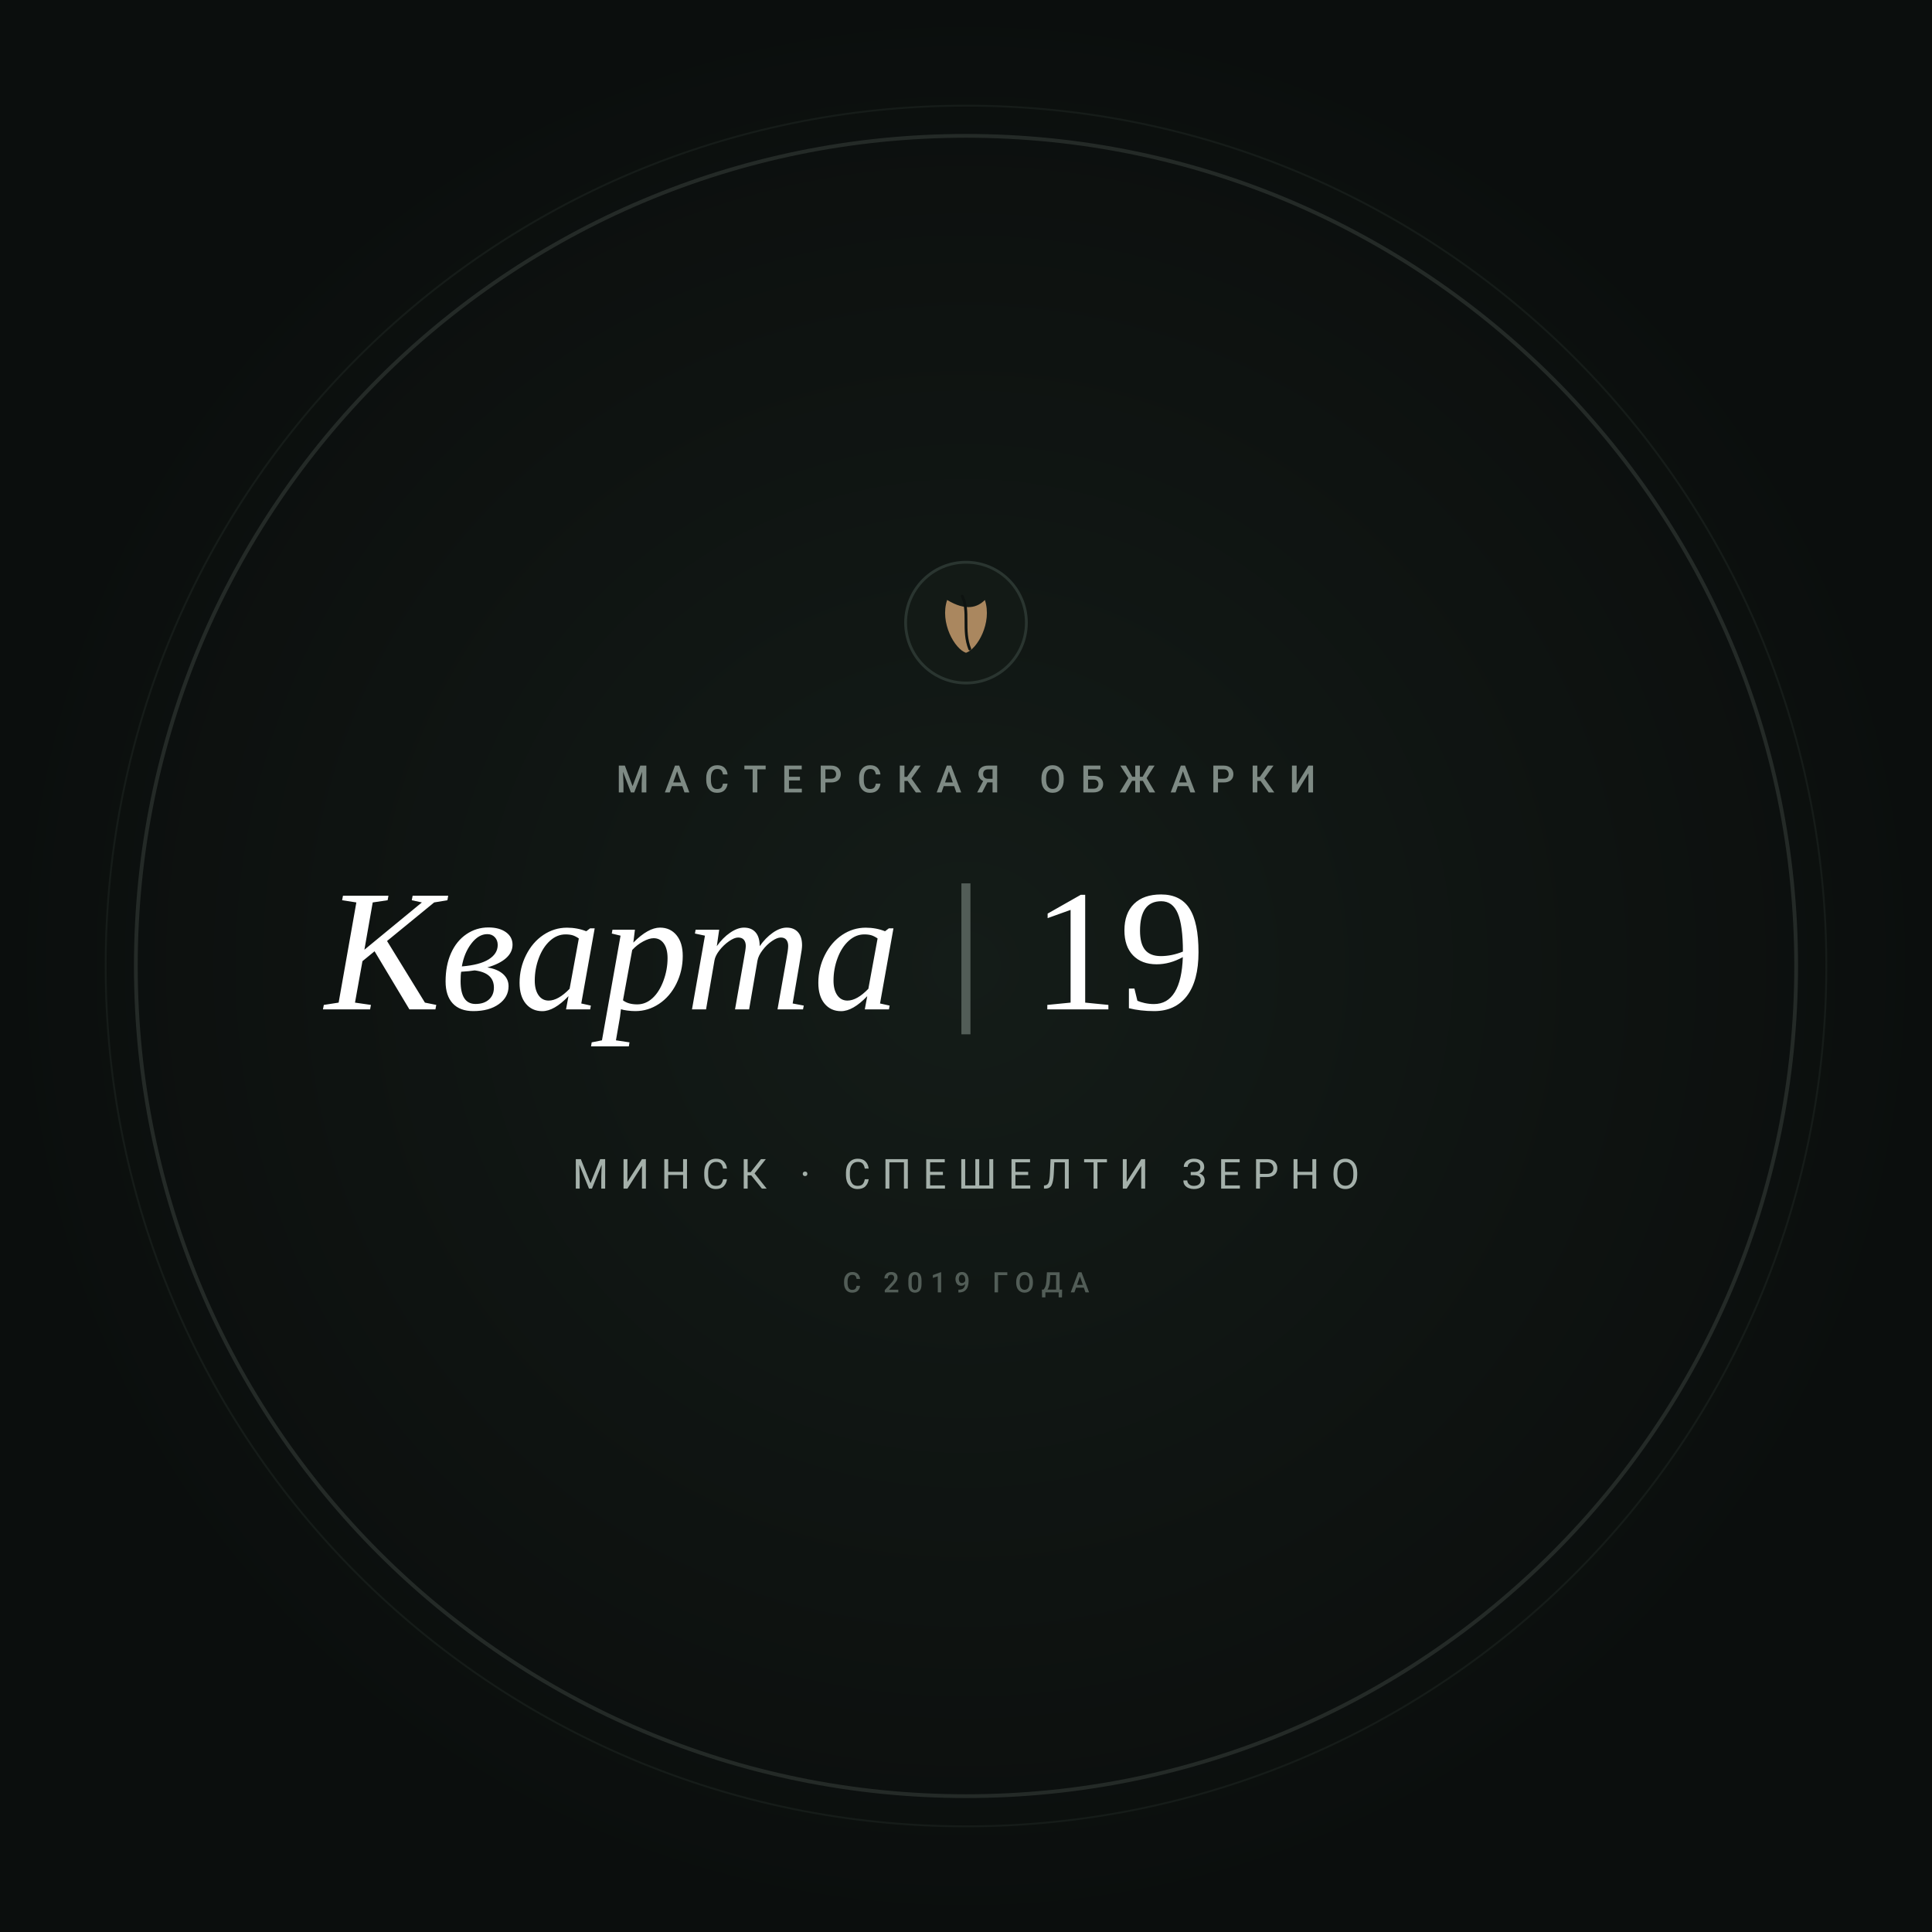
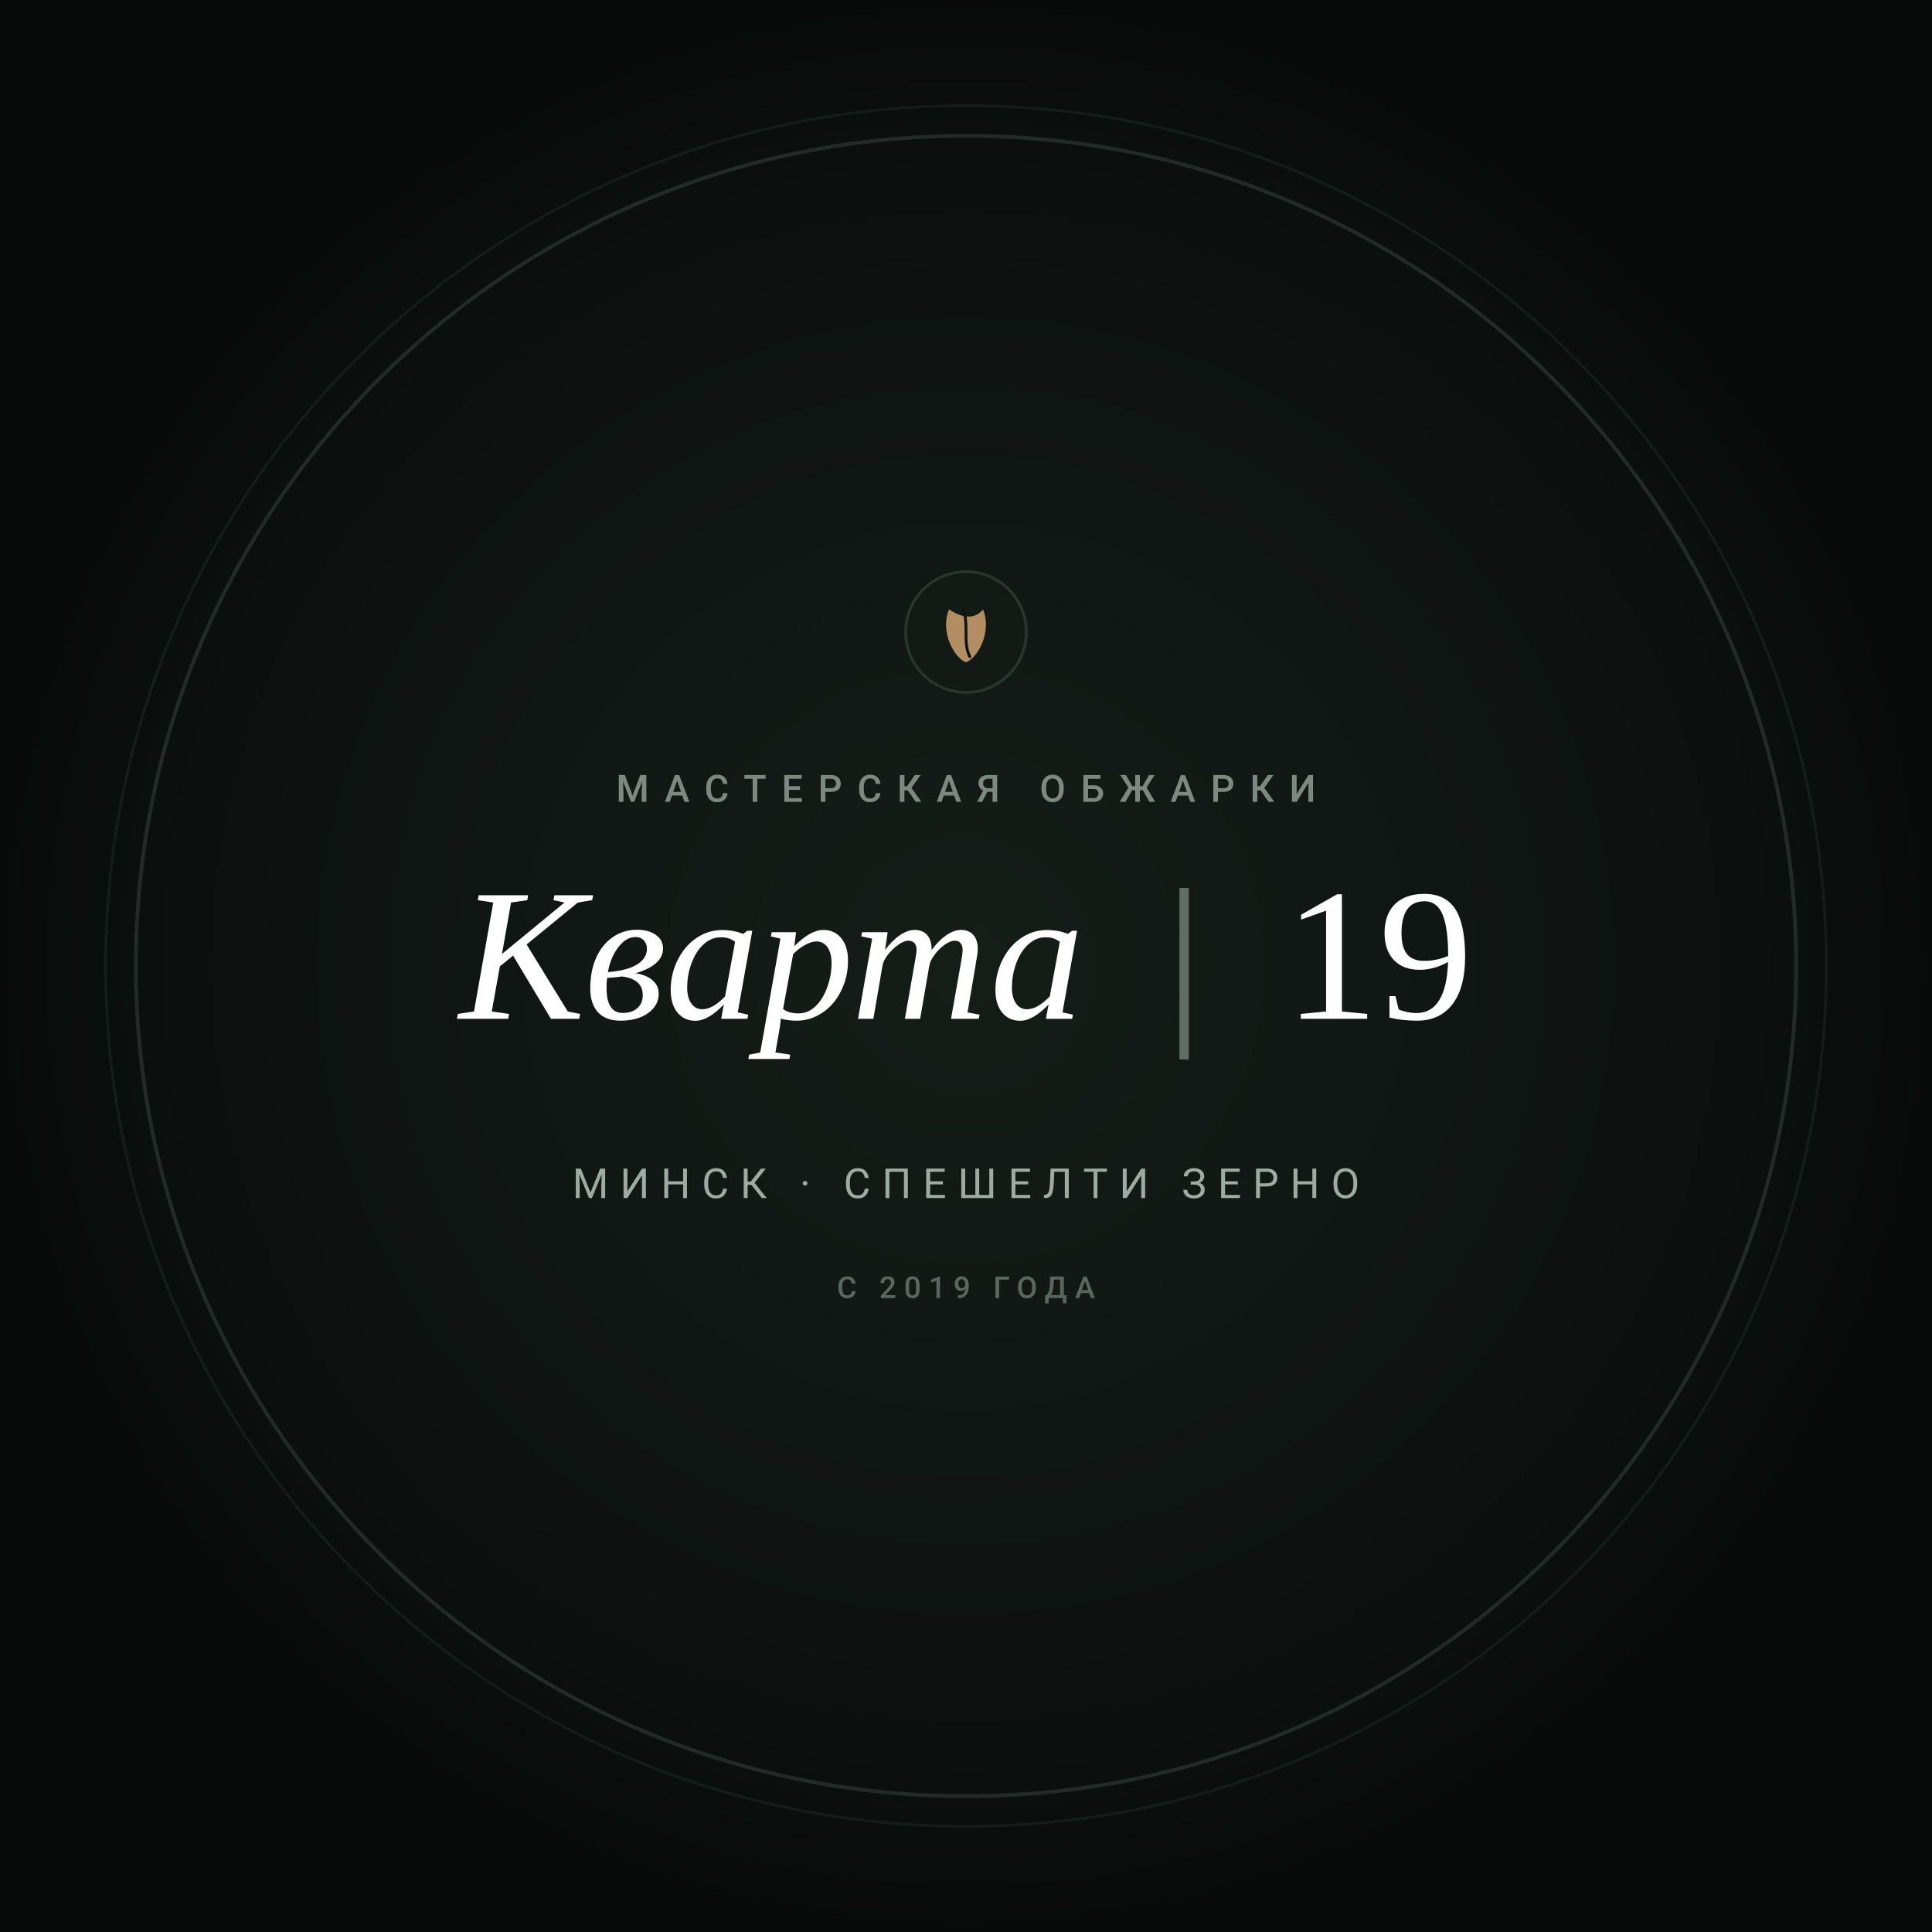
<svg xmlns="http://www.w3.org/2000/svg" width="1024" height="1024" viewBox="0 0 1024 1024">
  <defs>
    <radialGradient id="bgGlow" cx="50%" cy="50%" r="50%">
-       <stop offset="0%" stop-color="#141c18" />
-       <stop offset="100%" stop-color="#0b0e0d" />
+       <stop offset="0%" stop-color="#151d19" />
+       <stop offset="70%" stop-color="#0e1311" />
+       <stop offset="100%" stop-color="#080b0a" />
    </radialGradient>
  </defs>
  <rect width="1024" height="1024" fill="url(#bgGlow)" />
  <circle cx="512" cy="512" r="440" fill="none" stroke="#242a27" stroke-width="2" />
-   <circle cx="512" cy="512" r="456" fill="none" stroke="#161c19" stroke-width="1" />
-   <g transform="translate(512, 330)">
+   <circle cx="512" cy="512" r="456" fill="none" stroke="#161c19" stroke-width="1.5" />
+   <g transform="translate(512, 335)">
    <circle cx="0" cy="0" r="32" fill="#131a16" stroke="#2a3530" stroke-width="1.5" />
-     <path d="M-10,-12 C-14,0 -6,14 0,16 C6,14 14,0 10,-12 C6,-8 0,-6 -10,-12 Z" fill="#c49a6c" opacity="0.85" />
-     <path d="M-2,-14 C2,-6 -2,4 2,14" fill="none" stroke="#0e1311" stroke-width="1.5" stroke-linecap="round" />
+     <path d="M-9,-12 C-14,0 -6,14 0,16 C6,14 14,0 9,-12 C6,-8 0,-6 -9,-12 Z" fill="#c49a6c" opacity="0.9" />
+     <path d="M-2,-13 C2,-5 -2,5 2,13" fill="none" stroke="#0e1311" stroke-width="1.5" stroke-linecap="round" />
  </g>
-   <text x="512" y="420" fill="#7e8a84" font-family="'Segoe UI', Roboto, Helvetica, Arial, sans-serif" font-size="20" font-weight="500" letter-spacing="8" text-anchor="middle">МАСТЕРСКАЯ ОБЖАРКИ</text>
-   <g transform="translate(512, 535)">
-     <text x="-35" y="0" fill="#ffffff" font-family="Georgia, 'Times New Roman', serif" font-style="italic" font-size="92" font-weight="normal" text-anchor="end">Кварта</text>
-     <text x="0" y="-6" fill="#525d57" font-family="Georgia, serif" font-size="80" font-weight="300" text-anchor="middle">|</text>
-     <text x="35" y="0" fill="#ffffff" font-family="Georgia, 'Times New Roman', serif" font-size="92" font-weight="normal" text-anchor="start">19</text>
-   </g>
-   <text x="512" y="630" fill="#a4b0aa" font-family="'Segoe UI', Roboto, Helvetica, Arial, sans-serif" font-size="22" font-weight="400" letter-spacing="6" text-anchor="middle">МИНСК · СПЕШЕЛТИ ЗЕРНО</text>
-   <text x="512" y="685" fill="#525d57" font-family="'Segoe UI', Roboto, Helvetica, Arial, sans-serif" font-size="15" font-weight="500" letter-spacing="4" text-anchor="middle">С 2019 ГОДА</text>
+   <text x="512" y="425" fill="#7d8882" font-family="'Segoe UI', Roboto, Helvetica, Arial, sans-serif" font-size="20" font-weight="500" letter-spacing="8" text-anchor="middle">МАСТЕРСКАЯ ОБЖАРКИ</text>
+   <text x="512" y="540" text-anchor="middle" font-family="Georgia, 'Times New Roman', serif" font-size="100" fill="#ffffff">
+     <tspan font-style="italic">Кварта</tspan>
+     <tspan fill="#606c66" font-style="normal" font-weight="300" dx="18">|</tspan>
+     <tspan fill="#ffffff" font-style="normal" dx="18">19</tspan>
+   </text>
+   <text x="512" y="635" fill="#9eaaa4" font-family="'Segoe UI', Roboto, Helvetica, Arial, sans-serif" font-size="22" font-weight="400" letter-spacing="6" text-anchor="middle">МИНСК · СПЕШЕЛТИ ЗЕРНО</text>
+   <text x="512" y="688" fill="#5a6660" font-family="'Segoe UI', Roboto, Helvetica, Arial, sans-serif" font-size="16" font-weight="500" letter-spacing="4" text-anchor="middle">С 2019 ГОДА</text>
</svg>
